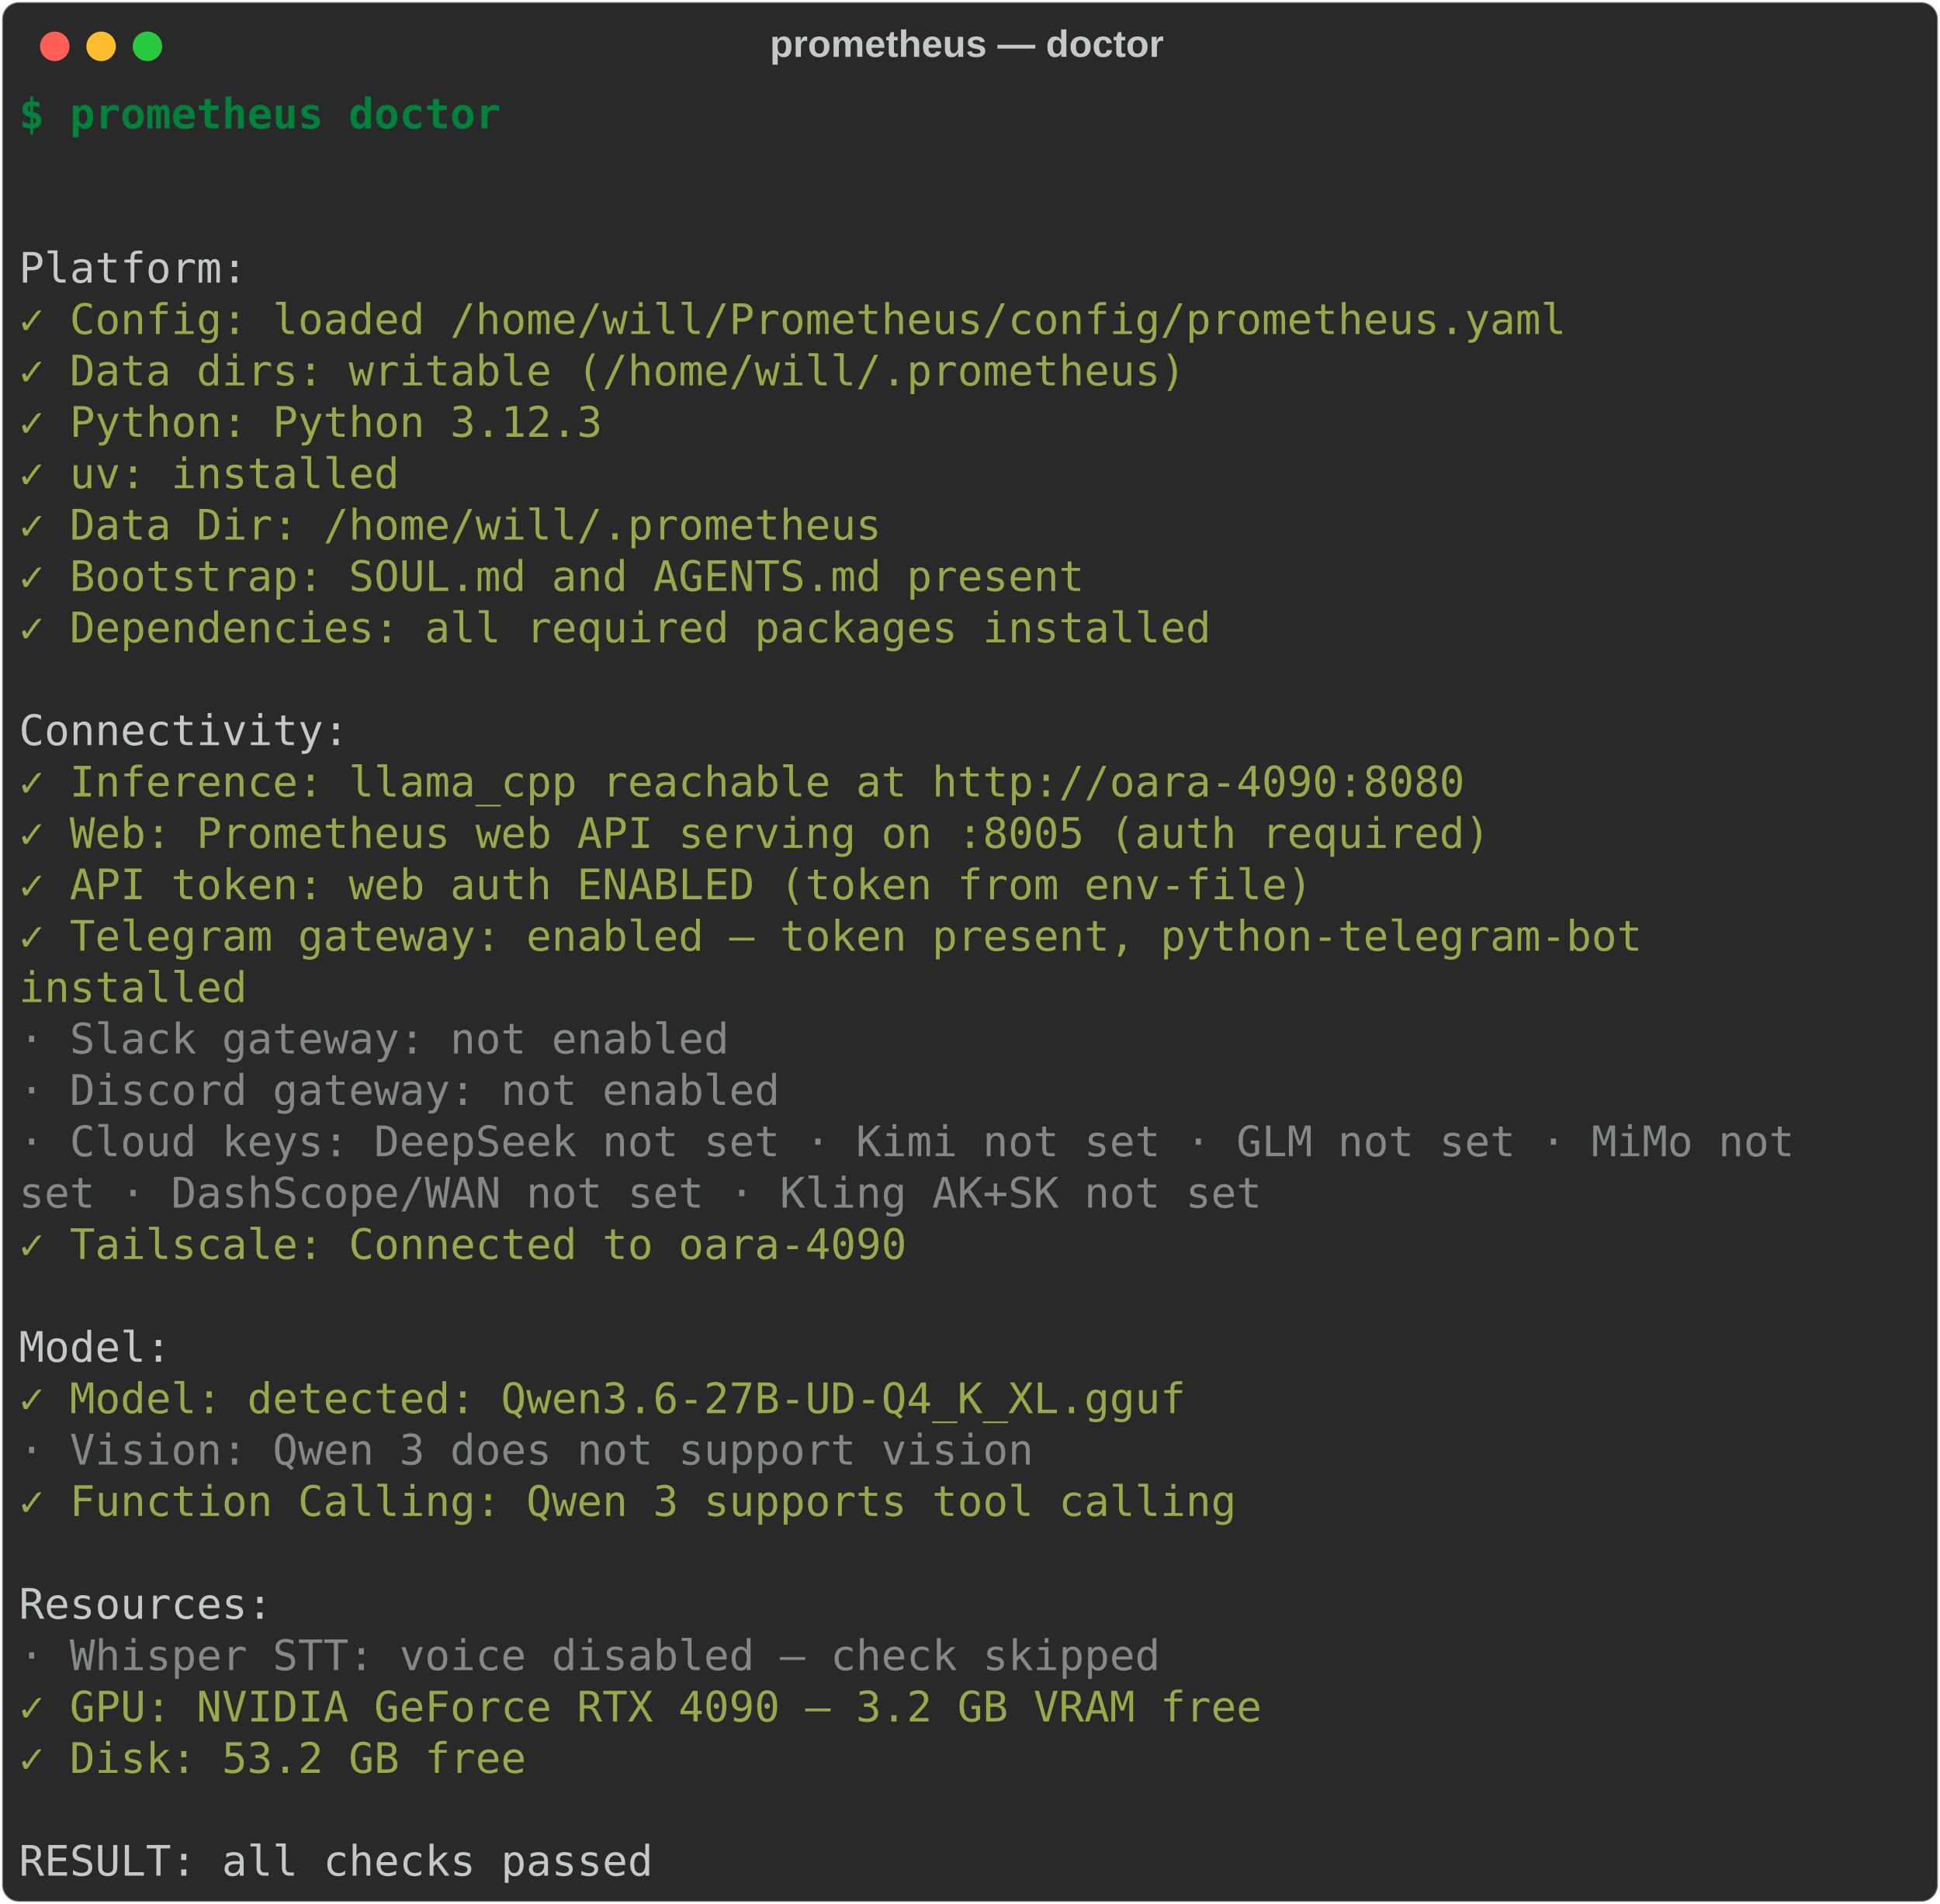
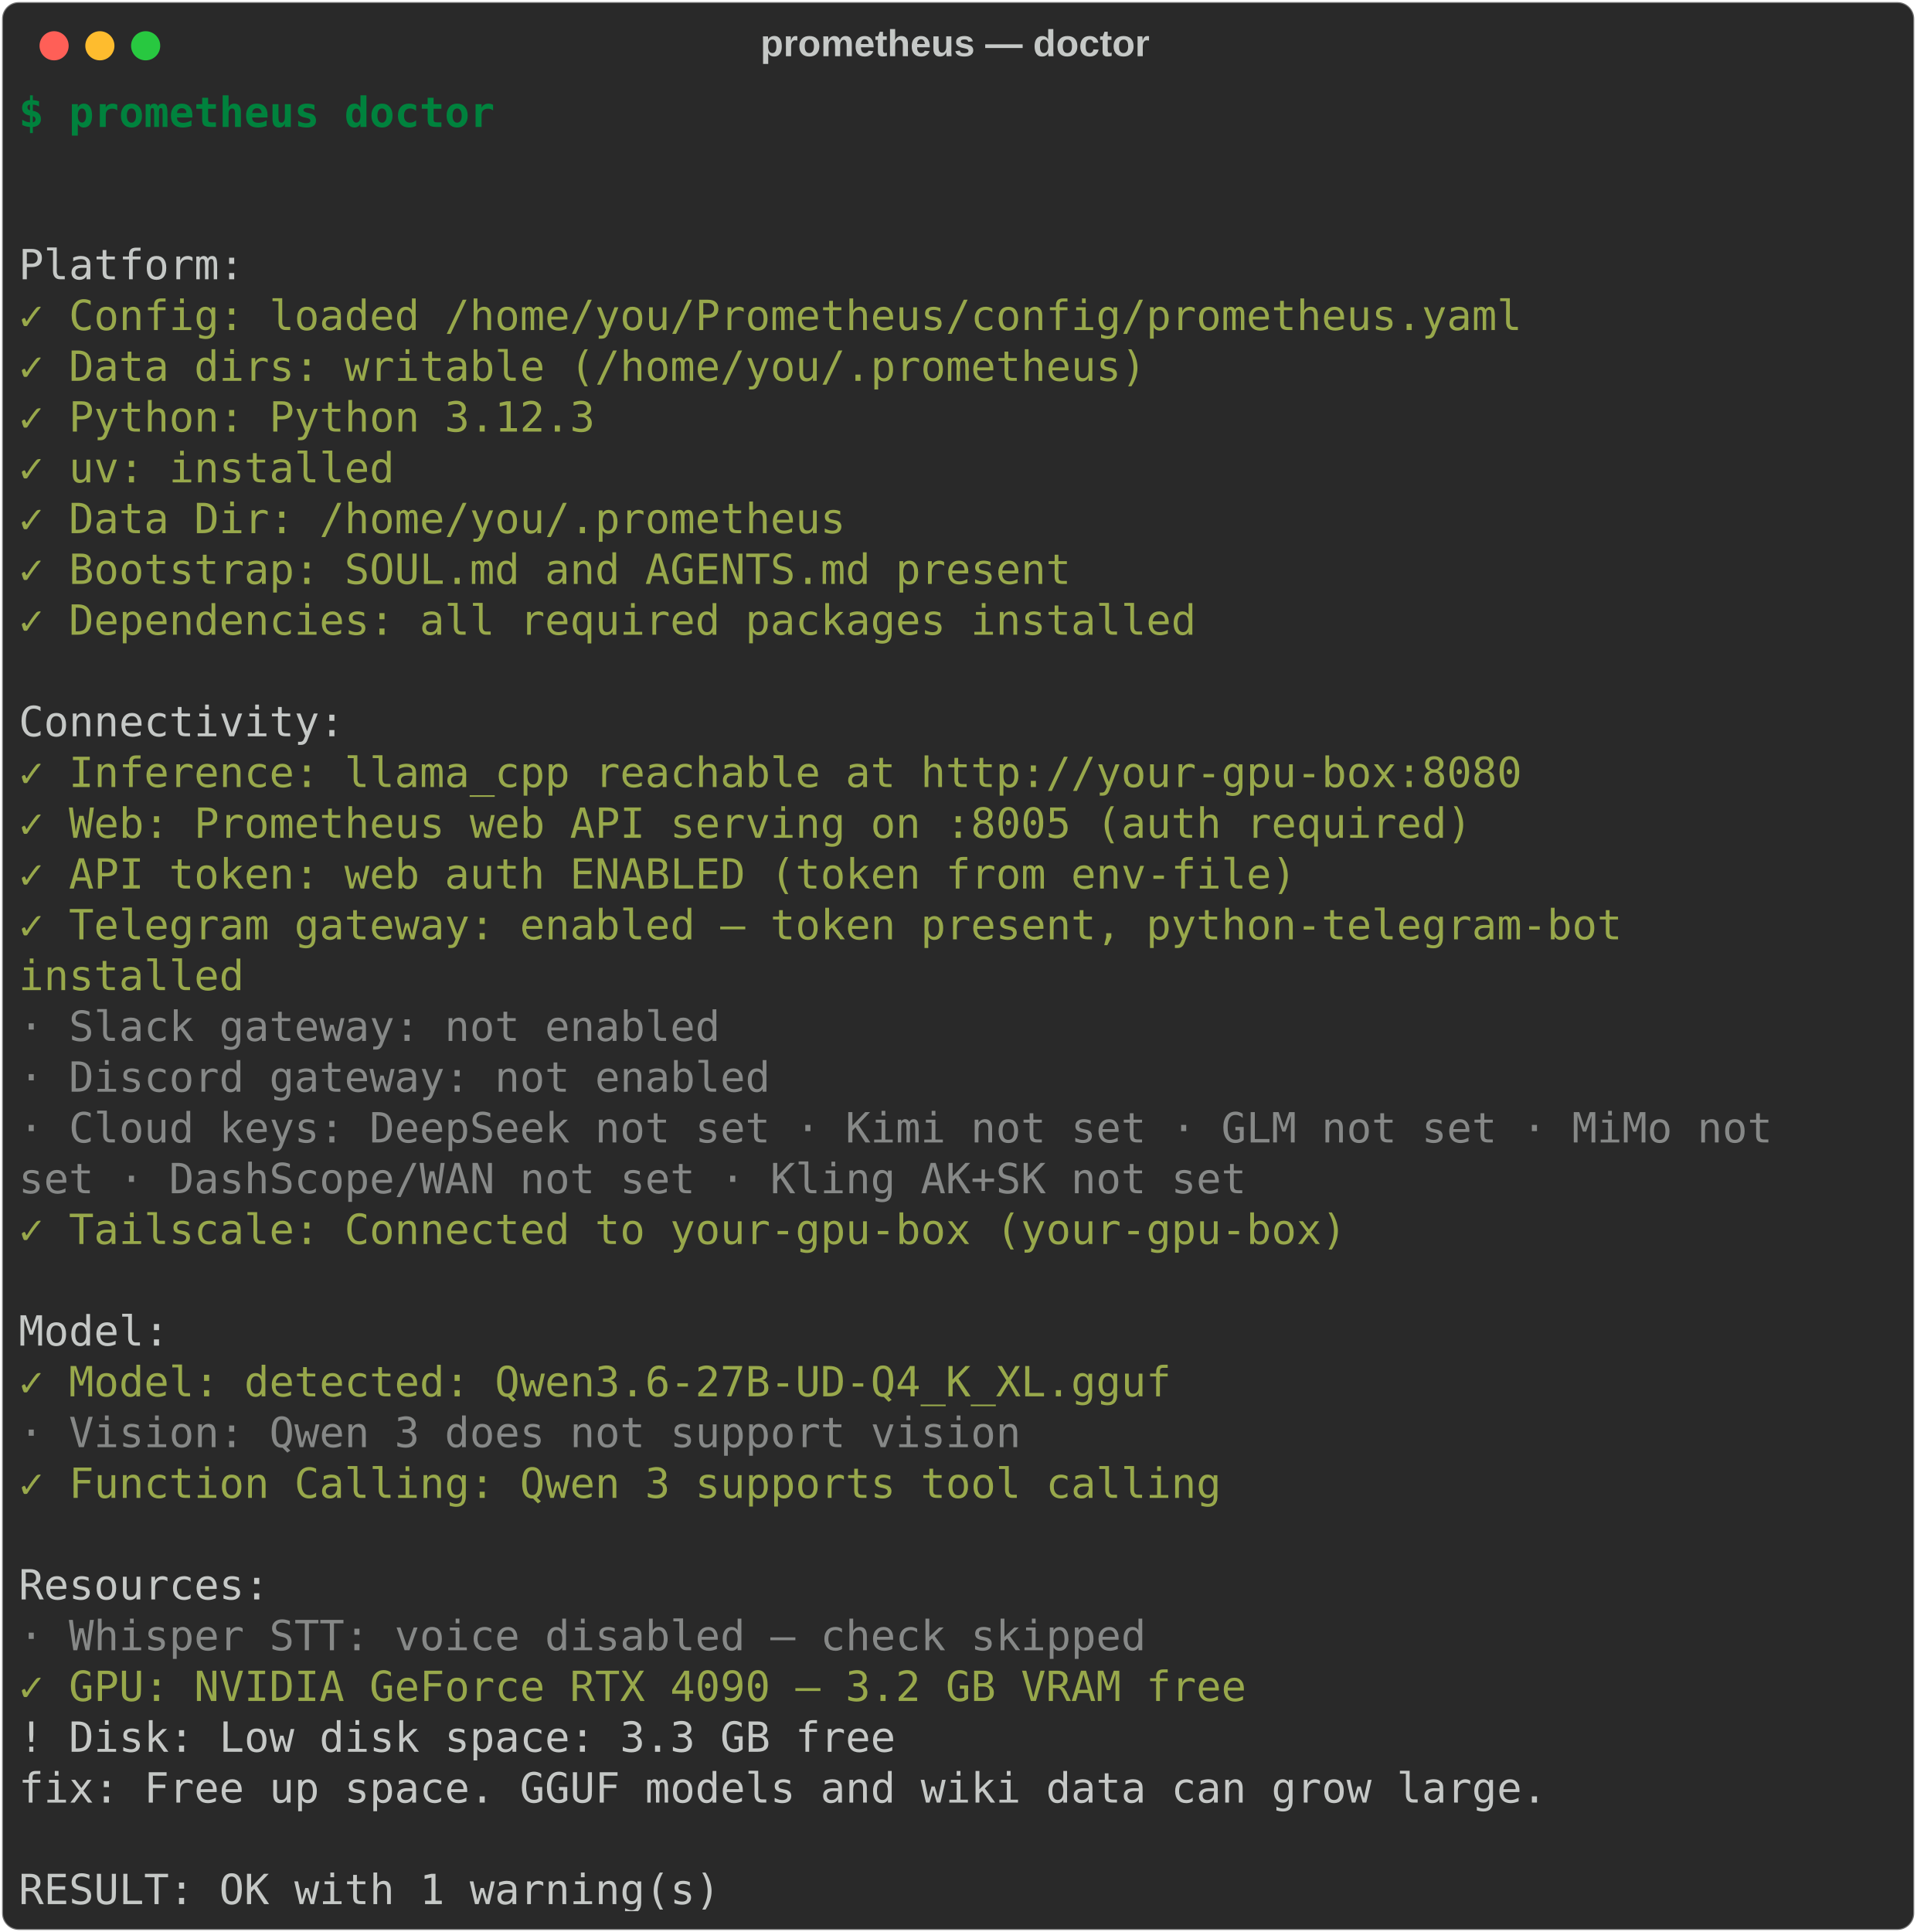
- <svg xmlns="http://www.w3.org/2000/svg" class="rich-terminal" viewBox="0 0 921 904.0">
+ <svg xmlns="http://www.w3.org/2000/svg" class="rich-terminal" viewBox="0 0 921 928.4">
  <style>

    @font-face {
        font-family: "Fira Code";
        src: local("FiraCode-Regular"),
                url("https://cdnjs.cloudflare.com/ajax/libs/firacode/6.2.0/woff2/FiraCode-Regular.woff2") format("woff2"),
                url("https://cdnjs.cloudflare.com/ajax/libs/firacode/6.2.0/woff/FiraCode-Regular.woff") format("woff");
        font-style: normal;
        font-weight: 400;
    }
    @font-face {
        font-family: "Fira Code";
        src: local("FiraCode-Bold"),
                url("https://cdnjs.cloudflare.com/ajax/libs/firacode/6.2.0/woff2/FiraCode-Bold.woff2") format("woff2"),
                url("https://cdnjs.cloudflare.com/ajax/libs/firacode/6.2.0/woff/FiraCode-Bold.woff") format("woff");
        font-style: bold;
        font-weight: 700;
    }

-     .terminal-3187554153-matrix {
+     .terminal-2419608894-matrix {
        font-family: Fira Code, monospace;
        font-size: 20px;
        line-height: 24.4px;
        font-variant-east-asian: full-width;
    }

-     .terminal-3187554153-title {
+     .terminal-2419608894-title {
        font-size: 18px;
        font-weight: bold;
        font-family: arial;
    }

-     .terminal-3187554153-r1 { fill: #00823d;font-weight: bold }
- .terminal-3187554153-r2 { fill: #c5c8c6 }
- .terminal-3187554153-r3 { fill: #98a84b }
- .terminal-3187554153-r4 { fill: #868887 }
+     .terminal-2419608894-r1 { fill: #00823d;font-weight: bold }
+ .terminal-2419608894-r2 { fill: #c5c8c6 }
+ .terminal-2419608894-r3 { fill: #98a84b }
+ .terminal-2419608894-r4 { fill: #868887 }
    </style>
  <defs>
-     <clipPath id="terminal-3187554153-clip-terminal">
-       <rect x="0" y="0" width="901.8" height="853.0" />
-     </clipPath>
-     <clipPath id="terminal-3187554153-line-0">
+     <clipPath id="terminal-2419608894-clip-terminal">
+       <rect x="0" y="0" width="901.8" height="877.4" />
+     </clipPath>
+     <clipPath id="terminal-2419608894-line-0">
      <rect x="0" y="1.5" width="902.8" height="24.65" />
    </clipPath>
-     <clipPath id="terminal-3187554153-line-1">
+     <clipPath id="terminal-2419608894-line-1">
      <rect x="0" y="25.9" width="902.8" height="24.65" />
    </clipPath>
-     <clipPath id="terminal-3187554153-line-2">
+     <clipPath id="terminal-2419608894-line-2">
      <rect x="0" y="50.3" width="902.8" height="24.65" />
    </clipPath>
-     <clipPath id="terminal-3187554153-line-3">
+     <clipPath id="terminal-2419608894-line-3">
      <rect x="0" y="74.7" width="902.8" height="24.65" />
    </clipPath>
-     <clipPath id="terminal-3187554153-line-4">
+     <clipPath id="terminal-2419608894-line-4">
      <rect x="0" y="99.1" width="902.8" height="24.65" />
    </clipPath>
-     <clipPath id="terminal-3187554153-line-5">
+     <clipPath id="terminal-2419608894-line-5">
      <rect x="0" y="123.5" width="902.8" height="24.65" />
    </clipPath>
-     <clipPath id="terminal-3187554153-line-6">
+     <clipPath id="terminal-2419608894-line-6">
      <rect x="0" y="147.9" width="902.8" height="24.65" />
    </clipPath>
-     <clipPath id="terminal-3187554153-line-7">
+     <clipPath id="terminal-2419608894-line-7">
      <rect x="0" y="172.3" width="902.8" height="24.65" />
    </clipPath>
-     <clipPath id="terminal-3187554153-line-8">
+     <clipPath id="terminal-2419608894-line-8">
      <rect x="0" y="196.7" width="902.8" height="24.65" />
    </clipPath>
-     <clipPath id="terminal-3187554153-line-9">
+     <clipPath id="terminal-2419608894-line-9">
      <rect x="0" y="221.1" width="902.8" height="24.65" />
    </clipPath>
-     <clipPath id="terminal-3187554153-line-10">
+     <clipPath id="terminal-2419608894-line-10">
      <rect x="0" y="245.5" width="902.8" height="24.65" />
    </clipPath>
-     <clipPath id="terminal-3187554153-line-11">
+     <clipPath id="terminal-2419608894-line-11">
      <rect x="0" y="269.9" width="902.8" height="24.65" />
    </clipPath>
-     <clipPath id="terminal-3187554153-line-12">
+     <clipPath id="terminal-2419608894-line-12">
      <rect x="0" y="294.3" width="902.8" height="24.65" />
    </clipPath>
-     <clipPath id="terminal-3187554153-line-13">
+     <clipPath id="terminal-2419608894-line-13">
      <rect x="0" y="318.7" width="902.8" height="24.65" />
    </clipPath>
-     <clipPath id="terminal-3187554153-line-14">
+     <clipPath id="terminal-2419608894-line-14">
      <rect x="0" y="343.1" width="902.8" height="24.65" />
    </clipPath>
-     <clipPath id="terminal-3187554153-line-15">
+     <clipPath id="terminal-2419608894-line-15">
      <rect x="0" y="367.5" width="902.8" height="24.65" />
    </clipPath>
-     <clipPath id="terminal-3187554153-line-16">
+     <clipPath id="terminal-2419608894-line-16">
      <rect x="0" y="391.9" width="902.8" height="24.65" />
    </clipPath>
-     <clipPath id="terminal-3187554153-line-17">
+     <clipPath id="terminal-2419608894-line-17">
      <rect x="0" y="416.3" width="902.8" height="24.65" />
    </clipPath>
-     <clipPath id="terminal-3187554153-line-18">
+     <clipPath id="terminal-2419608894-line-18">
      <rect x="0" y="440.7" width="902.8" height="24.65" />
    </clipPath>
-     <clipPath id="terminal-3187554153-line-19">
+     <clipPath id="terminal-2419608894-line-19">
      <rect x="0" y="465.1" width="902.8" height="24.65" />
    </clipPath>
-     <clipPath id="terminal-3187554153-line-20">
+     <clipPath id="terminal-2419608894-line-20">
      <rect x="0" y="489.5" width="902.8" height="24.65" />
    </clipPath>
-     <clipPath id="terminal-3187554153-line-21">
+     <clipPath id="terminal-2419608894-line-21">
      <rect x="0" y="513.9" width="902.8" height="24.65" />
    </clipPath>
-     <clipPath id="terminal-3187554153-line-22">
+     <clipPath id="terminal-2419608894-line-22">
      <rect x="0" y="538.3" width="902.8" height="24.65" />
    </clipPath>
-     <clipPath id="terminal-3187554153-line-23">
+     <clipPath id="terminal-2419608894-line-23">
      <rect x="0" y="562.7" width="902.8" height="24.65" />
    </clipPath>
-     <clipPath id="terminal-3187554153-line-24">
+     <clipPath id="terminal-2419608894-line-24">
      <rect x="0" y="587.1" width="902.8" height="24.65" />
    </clipPath>
-     <clipPath id="terminal-3187554153-line-25">
+     <clipPath id="terminal-2419608894-line-25">
      <rect x="0" y="611.5" width="902.8" height="24.65" />
    </clipPath>
-     <clipPath id="terminal-3187554153-line-26">
+     <clipPath id="terminal-2419608894-line-26">
      <rect x="0" y="635.9" width="902.8" height="24.65" />
    </clipPath>
-     <clipPath id="terminal-3187554153-line-27">
+     <clipPath id="terminal-2419608894-line-27">
      <rect x="0" y="660.3" width="902.8" height="24.65" />
    </clipPath>
-     <clipPath id="terminal-3187554153-line-28">
+     <clipPath id="terminal-2419608894-line-28">
      <rect x="0" y="684.7" width="902.8" height="24.65" />
    </clipPath>
-     <clipPath id="terminal-3187554153-line-29">
+     <clipPath id="terminal-2419608894-line-29">
      <rect x="0" y="709.1" width="902.8" height="24.65" />
    </clipPath>
-     <clipPath id="terminal-3187554153-line-30">
+     <clipPath id="terminal-2419608894-line-30">
      <rect x="0" y="733.5" width="902.8" height="24.65" />
    </clipPath>
-     <clipPath id="terminal-3187554153-line-31">
+     <clipPath id="terminal-2419608894-line-31">
      <rect x="0" y="757.9" width="902.8" height="24.65" />
    </clipPath>
-     <clipPath id="terminal-3187554153-line-32">
+     <clipPath id="terminal-2419608894-line-32">
      <rect x="0" y="782.3" width="902.8" height="24.65" />
    </clipPath>
-     <clipPath id="terminal-3187554153-line-33">
+     <clipPath id="terminal-2419608894-line-33">
      <rect x="0" y="806.7" width="902.8" height="24.65" />
    </clipPath>
+     <clipPath id="terminal-2419608894-line-34">
+       <rect x="0" y="831.1" width="902.8" height="24.65" />
+     </clipPath>
  </defs>
-   <rect fill="#292929" stroke="rgba(255,255,255,0.35)" stroke-width="1" x="1" y="1" width="919" height="902" rx="8" />
-   <text class="terminal-3187554153-title" fill="#c5c8c6" text-anchor="middle" x="459" y="27">prometheus — doctor</text>
+   <rect fill="#292929" stroke="rgba(255,255,255,0.35)" stroke-width="1" x="1" y="1" width="919" height="926.4" rx="8" />
+   <text class="terminal-2419608894-title" fill="#c5c8c6" text-anchor="middle" x="459" y="27">prometheus — doctor</text>
  <g transform="translate(26,22)">
    <circle cx="0" cy="0" r="7" fill="#ff5f57" />
    <circle cx="22" cy="0" r="7" fill="#febc2e" />
    <circle cx="44" cy="0" r="7" fill="#28c840" />
  </g>
-   <g transform="translate(9, 41)" clip-path="url(#terminal-3187554153-clip-terminal)">
-     <g class="terminal-3187554153-matrix">
-       <text class="terminal-3187554153-r1" x="0" y="20" textLength="231.8" clip-path="url(#terminal-3187554153-line-0)">$ prometheus doctor</text>
-       <text class="terminal-3187554153-r2" x="902.8" y="20" textLength="12.2" clip-path="url(#terminal-3187554153-line-0)">
- </text>
-       <text class="terminal-3187554153-r2" x="902.8" y="44.4" textLength="12.2" clip-path="url(#terminal-3187554153-line-1)">
- </text>
-       <text class="terminal-3187554153-r2" x="902.8" y="68.8" textLength="12.2" clip-path="url(#terminal-3187554153-line-2)">
- </text>
-       <text class="terminal-3187554153-r2" x="0" y="93.2" textLength="109.8" clip-path="url(#terminal-3187554153-line-3)">Platform:</text>
-       <text class="terminal-3187554153-r2" x="902.8" y="93.2" textLength="12.2" clip-path="url(#terminal-3187554153-line-3)">
- </text>
-       <text class="terminal-3187554153-r3" x="0" y="117.6" textLength="768.6" clip-path="url(#terminal-3187554153-line-4)">  ✓ Config: loaded /home/will/Prometheus/config/prometheus.yaml</text>
-       <text class="terminal-3187554153-r2" x="902.8" y="117.6" textLength="12.2" clip-path="url(#terminal-3187554153-line-4)">
- </text>
-       <text class="terminal-3187554153-r3" x="0" y="142" textLength="585.6" clip-path="url(#terminal-3187554153-line-5)">  ✓ Data dirs: writable (/home/will/.prometheus)</text>
-       <text class="terminal-3187554153-r2" x="902.8" y="142" textLength="12.2" clip-path="url(#terminal-3187554153-line-5)">
- </text>
-       <text class="terminal-3187554153-r3" x="0" y="166.4" textLength="305" clip-path="url(#terminal-3187554153-line-6)">  ✓ Python: Python 3.12.3</text>
-       <text class="terminal-3187554153-r2" x="902.8" y="166.4" textLength="12.2" clip-path="url(#terminal-3187554153-line-6)">
- </text>
-       <text class="terminal-3187554153-r3" x="0" y="190.8" textLength="207.4" clip-path="url(#terminal-3187554153-line-7)">  ✓ uv: installed</text>
-       <text class="terminal-3187554153-r2" x="902.8" y="190.8" textLength="12.2" clip-path="url(#terminal-3187554153-line-7)">
- </text>
-       <text class="terminal-3187554153-r3" x="0" y="215.2" textLength="439.2" clip-path="url(#terminal-3187554153-line-8)">  ✓ Data Dir: /home/will/.prometheus</text>
-       <text class="terminal-3187554153-r2" x="902.8" y="215.2" textLength="12.2" clip-path="url(#terminal-3187554153-line-8)">
- </text>
-       <text class="terminal-3187554153-r3" x="0" y="239.6" textLength="536.8" clip-path="url(#terminal-3187554153-line-9)">  ✓ Bootstrap: SOUL.md and AGENTS.md present</text>
-       <text class="terminal-3187554153-r2" x="902.8" y="239.6" textLength="12.2" clip-path="url(#terminal-3187554153-line-9)">
- </text>
-       <text class="terminal-3187554153-r3" x="0" y="264" textLength="597.8" clip-path="url(#terminal-3187554153-line-10)">  ✓ Dependencies: all required packages installed</text>
-       <text class="terminal-3187554153-r2" x="902.8" y="264" textLength="12.2" clip-path="url(#terminal-3187554153-line-10)">
- </text>
-       <text class="terminal-3187554153-r2" x="902.8" y="288.4" textLength="12.2" clip-path="url(#terminal-3187554153-line-11)">
- </text>
-       <text class="terminal-3187554153-r2" x="0" y="312.8" textLength="158.6" clip-path="url(#terminal-3187554153-line-12)">Connectivity:</text>
-       <text class="terminal-3187554153-r2" x="902.8" y="312.8" textLength="12.2" clip-path="url(#terminal-3187554153-line-12)">
- </text>
-       <text class="terminal-3187554153-r3" x="0" y="337.2" textLength="719.8" clip-path="url(#terminal-3187554153-line-13)">  ✓ Inference: llama_cpp reachable at http://oara-4090:8080</text>
-       <text class="terminal-3187554153-r2" x="902.8" y="337.2" textLength="12.2" clip-path="url(#terminal-3187554153-line-13)">
- </text>
-       <text class="terminal-3187554153-r3" x="0" y="361.6" textLength="732" clip-path="url(#terminal-3187554153-line-14)">  ✓ Web: Prometheus web API serving on :8005 (auth required)</text>
-       <text class="terminal-3187554153-r2" x="902.8" y="361.6" textLength="12.2" clip-path="url(#terminal-3187554153-line-14)">
- </text>
-       <text class="terminal-3187554153-r3" x="0" y="386" textLength="646.6" clip-path="url(#terminal-3187554153-line-15)">  ✓ API token: web auth ENABLED (token from env-file)</text>
-       <text class="terminal-3187554153-r2" x="902.8" y="386" textLength="12.2" clip-path="url(#terminal-3187554153-line-15)">
- </text>
-       <text class="terminal-3187554153-r3" x="0" y="410.4" textLength="817.4" clip-path="url(#terminal-3187554153-line-16)">  ✓ Telegram gateway: enabled — token present, python-telegram-bot </text>
-       <text class="terminal-3187554153-r2" x="902.8" y="410.4" textLength="12.2" clip-path="url(#terminal-3187554153-line-16)">
- </text>
-       <text class="terminal-3187554153-r3" x="0" y="434.8" textLength="109.8" clip-path="url(#terminal-3187554153-line-17)">installed</text>
-       <text class="terminal-3187554153-r2" x="902.8" y="434.8" textLength="12.2" clip-path="url(#terminal-3187554153-line-17)">
- </text>
-       <text class="terminal-3187554153-r4" x="0" y="459.2" textLength="366" clip-path="url(#terminal-3187554153-line-18)">  · Slack gateway: not enabled</text>
-       <text class="terminal-3187554153-r2" x="902.8" y="459.2" textLength="12.2" clip-path="url(#terminal-3187554153-line-18)">
- </text>
-       <text class="terminal-3187554153-r4" x="0" y="483.6" textLength="390.4" clip-path="url(#terminal-3187554153-line-19)">  · Discord gateway: not enabled</text>
-       <text class="terminal-3187554153-r2" x="902.8" y="483.6" textLength="12.2" clip-path="url(#terminal-3187554153-line-19)">
- </text>
-       <text class="terminal-3187554153-r4" x="0" y="508" textLength="890.6" clip-path="url(#terminal-3187554153-line-20)">  · Cloud keys: DeepSeek not set · Kimi not set · GLM not set · MiMo not </text>
-       <text class="terminal-3187554153-r2" x="902.8" y="508" textLength="12.2" clip-path="url(#terminal-3187554153-line-20)">
- </text>
-       <text class="terminal-3187554153-r4" x="0" y="532.4" textLength="597.8" clip-path="url(#terminal-3187554153-line-21)">set · DashScope/WAN not set · Kling AK+SK not set</text>
-       <text class="terminal-3187554153-r2" x="902.8" y="532.4" textLength="12.2" clip-path="url(#terminal-3187554153-line-21)">
- </text>
-       <text class="terminal-3187554153-r3" x="0" y="556.8" textLength="451.4" clip-path="url(#terminal-3187554153-line-22)">  ✓ Tailscale: Connected to oara-4090</text>
-       <text class="terminal-3187554153-r2" x="902.8" y="556.8" textLength="12.2" clip-path="url(#terminal-3187554153-line-22)">
- </text>
-       <text class="terminal-3187554153-r2" x="902.8" y="581.2" textLength="12.2" clip-path="url(#terminal-3187554153-line-23)">
- </text>
-       <text class="terminal-3187554153-r2" x="0" y="605.6" textLength="73.2" clip-path="url(#terminal-3187554153-line-24)">Model:</text>
-       <text class="terminal-3187554153-r2" x="902.8" y="605.6" textLength="12.2" clip-path="url(#terminal-3187554153-line-24)">
- </text>
-       <text class="terminal-3187554153-r3" x="0" y="630" textLength="585.6" clip-path="url(#terminal-3187554153-line-25)">  ✓ Model: detected: Qwen3.6-27B-UD-Q4_K_XL.gguf</text>
-       <text class="terminal-3187554153-r2" x="902.8" y="630" textLength="12.2" clip-path="url(#terminal-3187554153-line-25)">
- </text>
-       <text class="terminal-3187554153-r4" x="0" y="654.4" textLength="512.4" clip-path="url(#terminal-3187554153-line-26)">  · Vision: Qwen 3 does not support vision</text>
-       <text class="terminal-3187554153-r2" x="902.8" y="654.4" textLength="12.2" clip-path="url(#terminal-3187554153-line-26)">
- </text>
-       <text class="terminal-3187554153-r3" x="0" y="678.8" textLength="610" clip-path="url(#terminal-3187554153-line-27)">  ✓ Function Calling: Qwen 3 supports tool calling</text>
-       <text class="terminal-3187554153-r2" x="902.8" y="678.8" textLength="12.2" clip-path="url(#terminal-3187554153-line-27)">
- </text>
-       <text class="terminal-3187554153-r2" x="902.8" y="703.2" textLength="12.2" clip-path="url(#terminal-3187554153-line-28)">
- </text>
-       <text class="terminal-3187554153-r2" x="0" y="727.6" textLength="122" clip-path="url(#terminal-3187554153-line-29)">Resources:</text>
-       <text class="terminal-3187554153-r2" x="902.8" y="727.6" textLength="12.2" clip-path="url(#terminal-3187554153-line-29)">
- </text>
-       <text class="terminal-3187554153-r4" x="0" y="752" textLength="573.4" clip-path="url(#terminal-3187554153-line-30)">  · Whisper STT: voice disabled — check skipped</text>
-       <text class="terminal-3187554153-r2" x="902.8" y="752" textLength="12.2" clip-path="url(#terminal-3187554153-line-30)">
- </text>
-       <text class="terminal-3187554153-r3" x="0" y="776.4" textLength="622.2" clip-path="url(#terminal-3187554153-line-31)">  ✓ GPU: NVIDIA GeForce RTX 4090 — 3.2 GB VRAM free</text>
-       <text class="terminal-3187554153-r2" x="902.8" y="776.4" textLength="12.2" clip-path="url(#terminal-3187554153-line-31)">
- </text>
-       <text class="terminal-3187554153-r3" x="0" y="800.8" textLength="268.4" clip-path="url(#terminal-3187554153-line-32)">  ✓ Disk: 53.2 GB free</text>
-       <text class="terminal-3187554153-r2" x="902.8" y="800.8" textLength="12.2" clip-path="url(#terminal-3187554153-line-32)">
- </text>
-       <text class="terminal-3187554153-r2" x="902.8" y="825.2" textLength="12.2" clip-path="url(#terminal-3187554153-line-33)">
- </text>
-       <text class="terminal-3187554153-r2" x="0" y="849.6" textLength="305" clip-path="url(#terminal-3187554153-line-34)">RESULT: all checks passed</text>
-       <text class="terminal-3187554153-r2" x="902.8" y="849.6" textLength="12.2" clip-path="url(#terminal-3187554153-line-34)">
+   <g transform="translate(9, 41)" clip-path="url(#terminal-2419608894-clip-terminal)">
+     <g class="terminal-2419608894-matrix">
+       <text class="terminal-2419608894-r1" x="0" y="20" textLength="231.8" clip-path="url(#terminal-2419608894-line-0)">$ prometheus doctor</text>
+       <text class="terminal-2419608894-r2" x="902.8" y="20" textLength="12.2" clip-path="url(#terminal-2419608894-line-0)">
+ </text>
+       <text class="terminal-2419608894-r2" x="902.8" y="44.4" textLength="12.2" clip-path="url(#terminal-2419608894-line-1)">
+ </text>
+       <text class="terminal-2419608894-r2" x="902.8" y="68.8" textLength="12.2" clip-path="url(#terminal-2419608894-line-2)">
+ </text>
+       <text class="terminal-2419608894-r2" x="0" y="93.2" textLength="109.8" clip-path="url(#terminal-2419608894-line-3)">Platform:</text>
+       <text class="terminal-2419608894-r2" x="902.8" y="93.2" textLength="12.2" clip-path="url(#terminal-2419608894-line-3)">
+ </text>
+       <text class="terminal-2419608894-r3" x="0" y="117.6" textLength="756.4" clip-path="url(#terminal-2419608894-line-4)">  ✓ Config: loaded /home/you/Prometheus/config/prometheus.yaml</text>
+       <text class="terminal-2419608894-r2" x="902.8" y="117.6" textLength="12.2" clip-path="url(#terminal-2419608894-line-4)">
+ </text>
+       <text class="terminal-2419608894-r3" x="0" y="142" textLength="573.4" clip-path="url(#terminal-2419608894-line-5)">  ✓ Data dirs: writable (/home/you/.prometheus)</text>
+       <text class="terminal-2419608894-r2" x="902.8" y="142" textLength="12.2" clip-path="url(#terminal-2419608894-line-5)">
+ </text>
+       <text class="terminal-2419608894-r3" x="0" y="166.4" textLength="305" clip-path="url(#terminal-2419608894-line-6)">  ✓ Python: Python 3.12.3</text>
+       <text class="terminal-2419608894-r2" x="902.8" y="166.4" textLength="12.2" clip-path="url(#terminal-2419608894-line-6)">
+ </text>
+       <text class="terminal-2419608894-r3" x="0" y="190.8" textLength="207.4" clip-path="url(#terminal-2419608894-line-7)">  ✓ uv: installed</text>
+       <text class="terminal-2419608894-r2" x="902.8" y="190.8" textLength="12.2" clip-path="url(#terminal-2419608894-line-7)">
+ </text>
+       <text class="terminal-2419608894-r3" x="0" y="215.2" textLength="427" clip-path="url(#terminal-2419608894-line-8)">  ✓ Data Dir: /home/you/.prometheus</text>
+       <text class="terminal-2419608894-r2" x="902.8" y="215.2" textLength="12.2" clip-path="url(#terminal-2419608894-line-8)">
+ </text>
+       <text class="terminal-2419608894-r3" x="0" y="239.6" textLength="536.8" clip-path="url(#terminal-2419608894-line-9)">  ✓ Bootstrap: SOUL.md and AGENTS.md present</text>
+       <text class="terminal-2419608894-r2" x="902.8" y="239.6" textLength="12.2" clip-path="url(#terminal-2419608894-line-9)">
+ </text>
+       <text class="terminal-2419608894-r3" x="0" y="264" textLength="597.8" clip-path="url(#terminal-2419608894-line-10)">  ✓ Dependencies: all required packages installed</text>
+       <text class="terminal-2419608894-r2" x="902.8" y="264" textLength="12.2" clip-path="url(#terminal-2419608894-line-10)">
+ </text>
+       <text class="terminal-2419608894-r2" x="902.8" y="288.4" textLength="12.2" clip-path="url(#terminal-2419608894-line-11)">
+ </text>
+       <text class="terminal-2419608894-r2" x="0" y="312.8" textLength="158.6" clip-path="url(#terminal-2419608894-line-12)">Connectivity:</text>
+       <text class="terminal-2419608894-r2" x="902.8" y="312.8" textLength="12.2" clip-path="url(#terminal-2419608894-line-12)">
+ </text>
+       <text class="terminal-2419608894-r3" x="0" y="337.2" textLength="756.4" clip-path="url(#terminal-2419608894-line-13)">  ✓ Inference: llama_cpp reachable at http://your-gpu-box:8080</text>
+       <text class="terminal-2419608894-r2" x="902.8" y="337.2" textLength="12.2" clip-path="url(#terminal-2419608894-line-13)">
+ </text>
+       <text class="terminal-2419608894-r3" x="0" y="361.6" textLength="732" clip-path="url(#terminal-2419608894-line-14)">  ✓ Web: Prometheus web API serving on :8005 (auth required)</text>
+       <text class="terminal-2419608894-r2" x="902.8" y="361.6" textLength="12.2" clip-path="url(#terminal-2419608894-line-14)">
+ </text>
+       <text class="terminal-2419608894-r3" x="0" y="386" textLength="646.6" clip-path="url(#terminal-2419608894-line-15)">  ✓ API token: web auth ENABLED (token from env-file)</text>
+       <text class="terminal-2419608894-r2" x="902.8" y="386" textLength="12.2" clip-path="url(#terminal-2419608894-line-15)">
+ </text>
+       <text class="terminal-2419608894-r3" x="0" y="410.4" textLength="817.4" clip-path="url(#terminal-2419608894-line-16)">  ✓ Telegram gateway: enabled — token present, python-telegram-bot </text>
+       <text class="terminal-2419608894-r2" x="902.8" y="410.4" textLength="12.2" clip-path="url(#terminal-2419608894-line-16)">
+ </text>
+       <text class="terminal-2419608894-r3" x="0" y="434.8" textLength="109.8" clip-path="url(#terminal-2419608894-line-17)">installed</text>
+       <text class="terminal-2419608894-r2" x="902.8" y="434.8" textLength="12.2" clip-path="url(#terminal-2419608894-line-17)">
+ </text>
+       <text class="terminal-2419608894-r4" x="0" y="459.2" textLength="366" clip-path="url(#terminal-2419608894-line-18)">  · Slack gateway: not enabled</text>
+       <text class="terminal-2419608894-r2" x="902.8" y="459.2" textLength="12.2" clip-path="url(#terminal-2419608894-line-18)">
+ </text>
+       <text class="terminal-2419608894-r4" x="0" y="483.6" textLength="390.4" clip-path="url(#terminal-2419608894-line-19)">  · Discord gateway: not enabled</text>
+       <text class="terminal-2419608894-r2" x="902.8" y="483.6" textLength="12.2" clip-path="url(#terminal-2419608894-line-19)">
+ </text>
+       <text class="terminal-2419608894-r4" x="0" y="508" textLength="890.6" clip-path="url(#terminal-2419608894-line-20)">  · Cloud keys: DeepSeek not set · Kimi not set · GLM not set · MiMo not </text>
+       <text class="terminal-2419608894-r2" x="902.8" y="508" textLength="12.2" clip-path="url(#terminal-2419608894-line-20)">
+ </text>
+       <text class="terminal-2419608894-r4" x="0" y="532.4" textLength="597.8" clip-path="url(#terminal-2419608894-line-21)">set · DashScope/WAN not set · Kling AK+SK not set</text>
+       <text class="terminal-2419608894-r2" x="902.8" y="532.4" textLength="12.2" clip-path="url(#terminal-2419608894-line-21)">
+ </text>
+       <text class="terminal-2419608894-r3" x="0" y="556.8" textLength="671" clip-path="url(#terminal-2419608894-line-22)">  ✓ Tailscale: Connected to your-gpu-box (your-gpu-box)</text>
+       <text class="terminal-2419608894-r2" x="902.8" y="556.8" textLength="12.2" clip-path="url(#terminal-2419608894-line-22)">
+ </text>
+       <text class="terminal-2419608894-r2" x="902.8" y="581.2" textLength="12.2" clip-path="url(#terminal-2419608894-line-23)">
+ </text>
+       <text class="terminal-2419608894-r2" x="0" y="605.6" textLength="73.2" clip-path="url(#terminal-2419608894-line-24)">Model:</text>
+       <text class="terminal-2419608894-r2" x="902.8" y="605.6" textLength="12.2" clip-path="url(#terminal-2419608894-line-24)">
+ </text>
+       <text class="terminal-2419608894-r3" x="0" y="630" textLength="585.6" clip-path="url(#terminal-2419608894-line-25)">  ✓ Model: detected: Qwen3.6-27B-UD-Q4_K_XL.gguf</text>
+       <text class="terminal-2419608894-r2" x="902.8" y="630" textLength="12.2" clip-path="url(#terminal-2419608894-line-25)">
+ </text>
+       <text class="terminal-2419608894-r4" x="0" y="654.4" textLength="512.4" clip-path="url(#terminal-2419608894-line-26)">  · Vision: Qwen 3 does not support vision</text>
+       <text class="terminal-2419608894-r2" x="902.8" y="654.4" textLength="12.2" clip-path="url(#terminal-2419608894-line-26)">
+ </text>
+       <text class="terminal-2419608894-r3" x="0" y="678.8" textLength="610" clip-path="url(#terminal-2419608894-line-27)">  ✓ Function Calling: Qwen 3 supports tool calling</text>
+       <text class="terminal-2419608894-r2" x="902.8" y="678.8" textLength="12.2" clip-path="url(#terminal-2419608894-line-27)">
+ </text>
+       <text class="terminal-2419608894-r2" x="902.8" y="703.2" textLength="12.2" clip-path="url(#terminal-2419608894-line-28)">
+ </text>
+       <text class="terminal-2419608894-r2" x="0" y="727.6" textLength="122" clip-path="url(#terminal-2419608894-line-29)">Resources:</text>
+       <text class="terminal-2419608894-r2" x="902.8" y="727.6" textLength="12.2" clip-path="url(#terminal-2419608894-line-29)">
+ </text>
+       <text class="terminal-2419608894-r4" x="0" y="752" textLength="573.4" clip-path="url(#terminal-2419608894-line-30)">  · Whisper STT: voice disabled — check skipped</text>
+       <text class="terminal-2419608894-r2" x="902.8" y="752" textLength="12.2" clip-path="url(#terminal-2419608894-line-30)">
+ </text>
+       <text class="terminal-2419608894-r3" x="0" y="776.4" textLength="622.2" clip-path="url(#terminal-2419608894-line-31)">  ✓ GPU: NVIDIA GeForce RTX 4090 — 3.2 GB VRAM free</text>
+       <text class="terminal-2419608894-r2" x="902.8" y="776.4" textLength="12.2" clip-path="url(#terminal-2419608894-line-31)">
+ </text>
+       <text class="terminal-2419608894-r2" x="0" y="800.8" textLength="451.4" clip-path="url(#terminal-2419608894-line-32)">  ! Disk: Low disk space: 3.3 GB free</text>
+       <text class="terminal-2419608894-r2" x="902.8" y="800.8" textLength="12.2" clip-path="url(#terminal-2419608894-line-32)">
+ </text>
+       <text class="terminal-2419608894-r2" x="0" y="825.2" textLength="817.4" clip-path="url(#terminal-2419608894-line-33)">      fix: Free up space. GGUF models and wiki data can grow large.</text>
+       <text class="terminal-2419608894-r2" x="902.8" y="825.2" textLength="12.2" clip-path="url(#terminal-2419608894-line-33)">
+ </text>
+       <text class="terminal-2419608894-r2" x="902.8" y="849.6" textLength="12.2" clip-path="url(#terminal-2419608894-line-34)">
+ </text>
+       <text class="terminal-2419608894-r2" x="0" y="874" textLength="341.6" clip-path="url(#terminal-2419608894-line-35)">RESULT: OK with 1 warning(s)</text>
+       <text class="terminal-2419608894-r2" x="902.8" y="874" textLength="12.2" clip-path="url(#terminal-2419608894-line-35)">
</text>
    </g>
  </g>
</svg>
